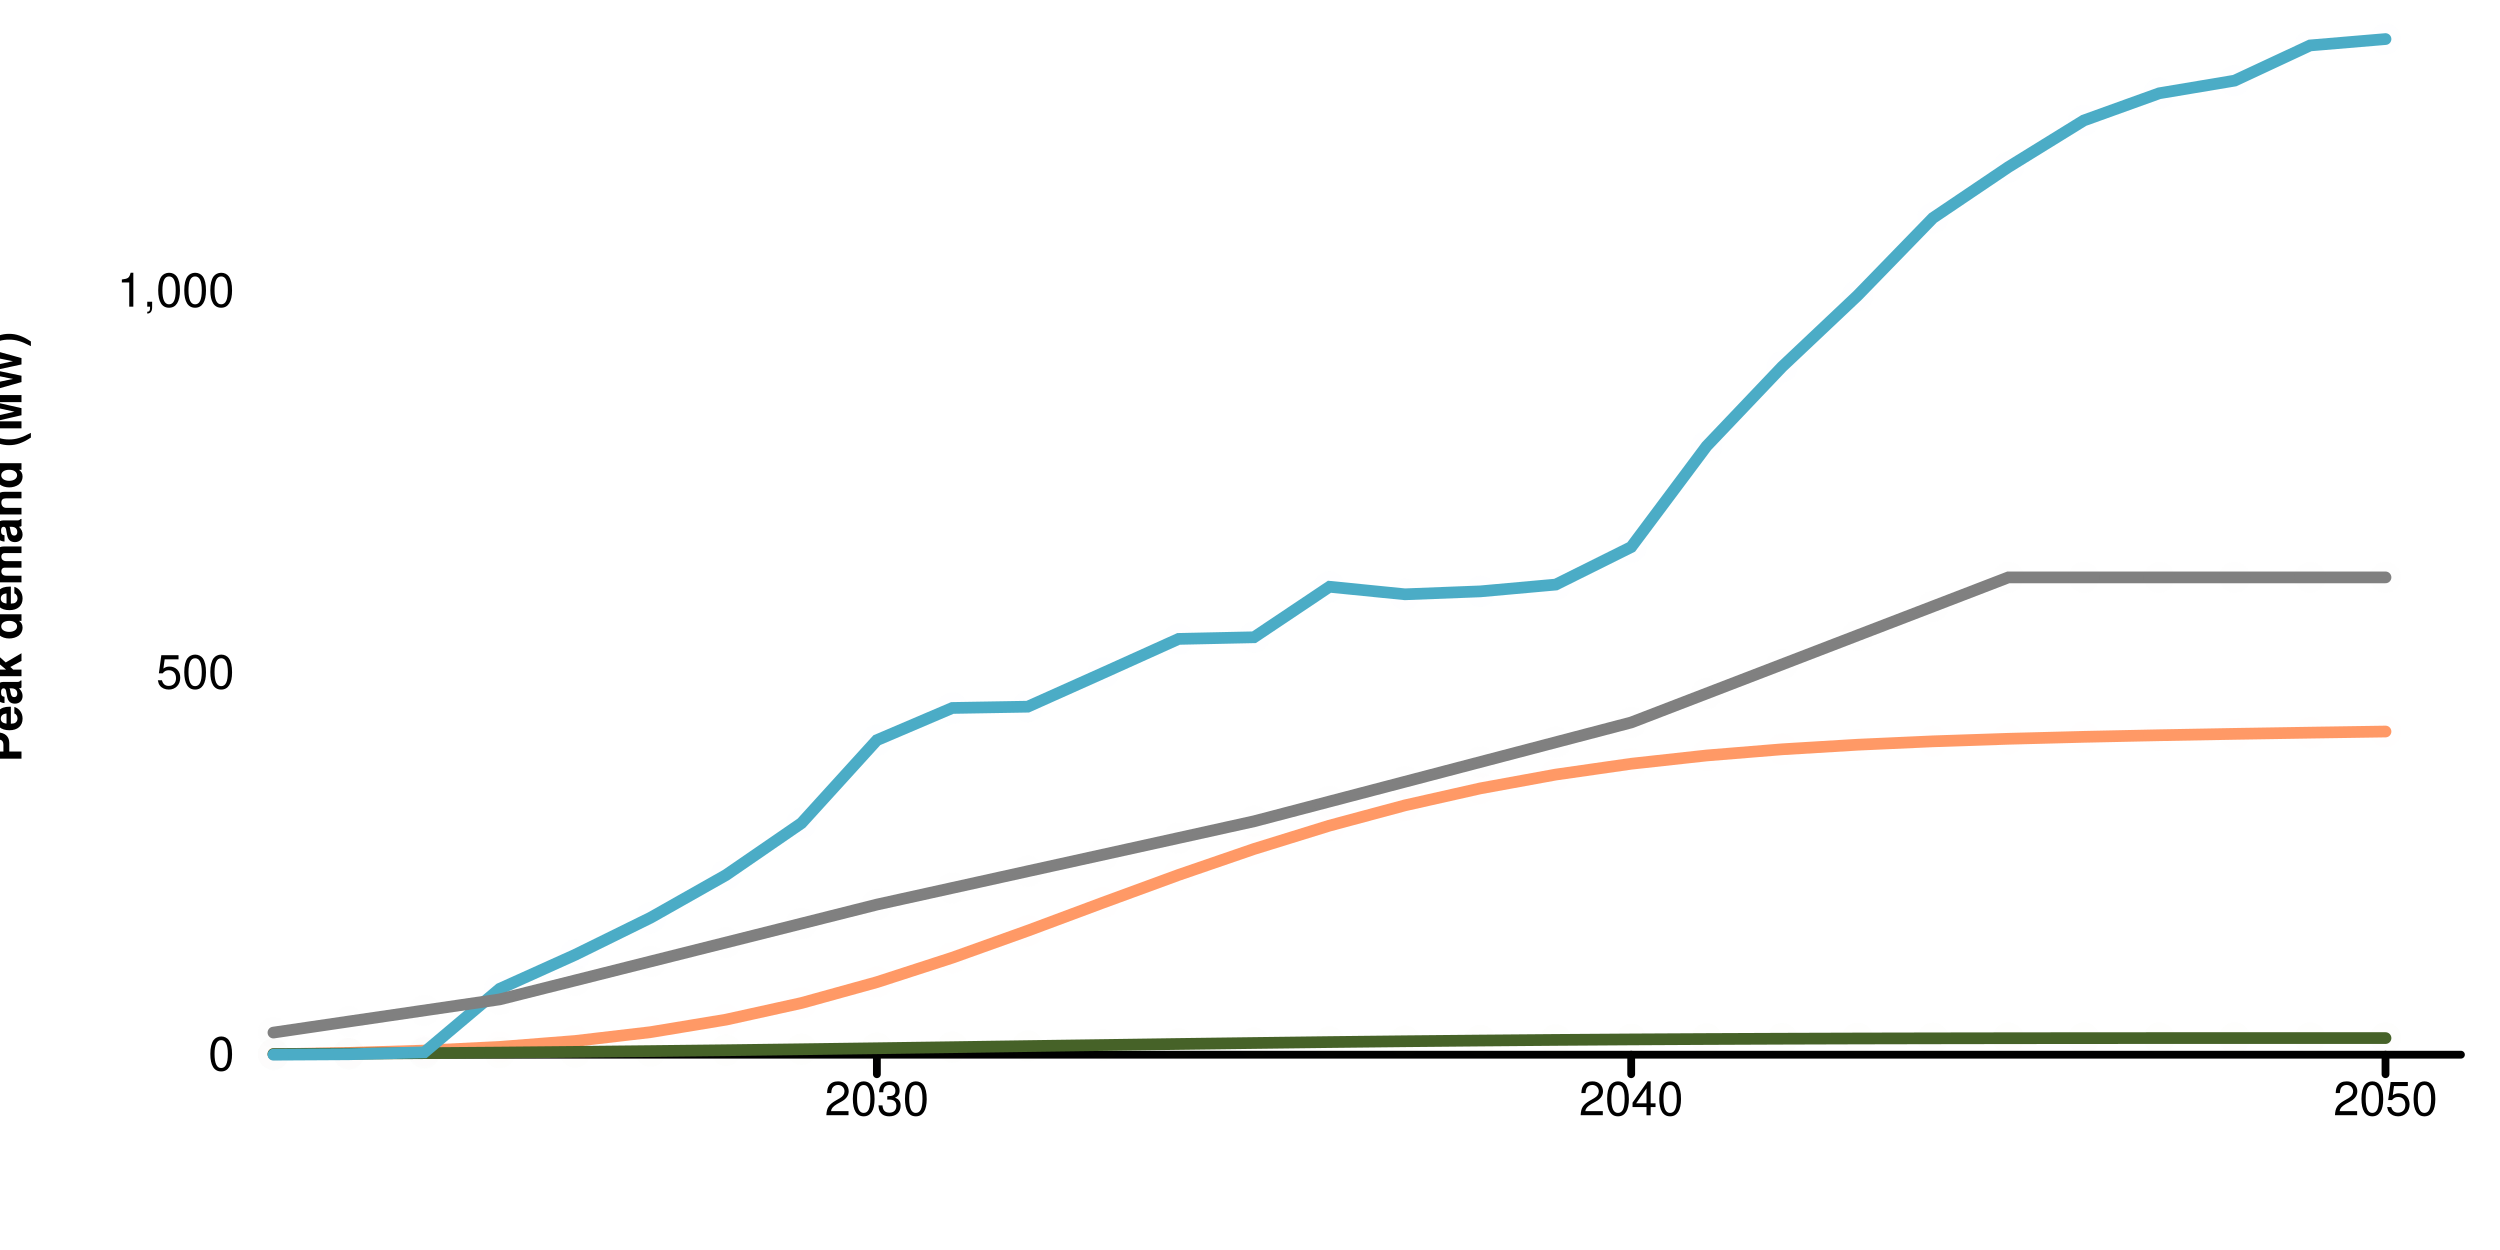
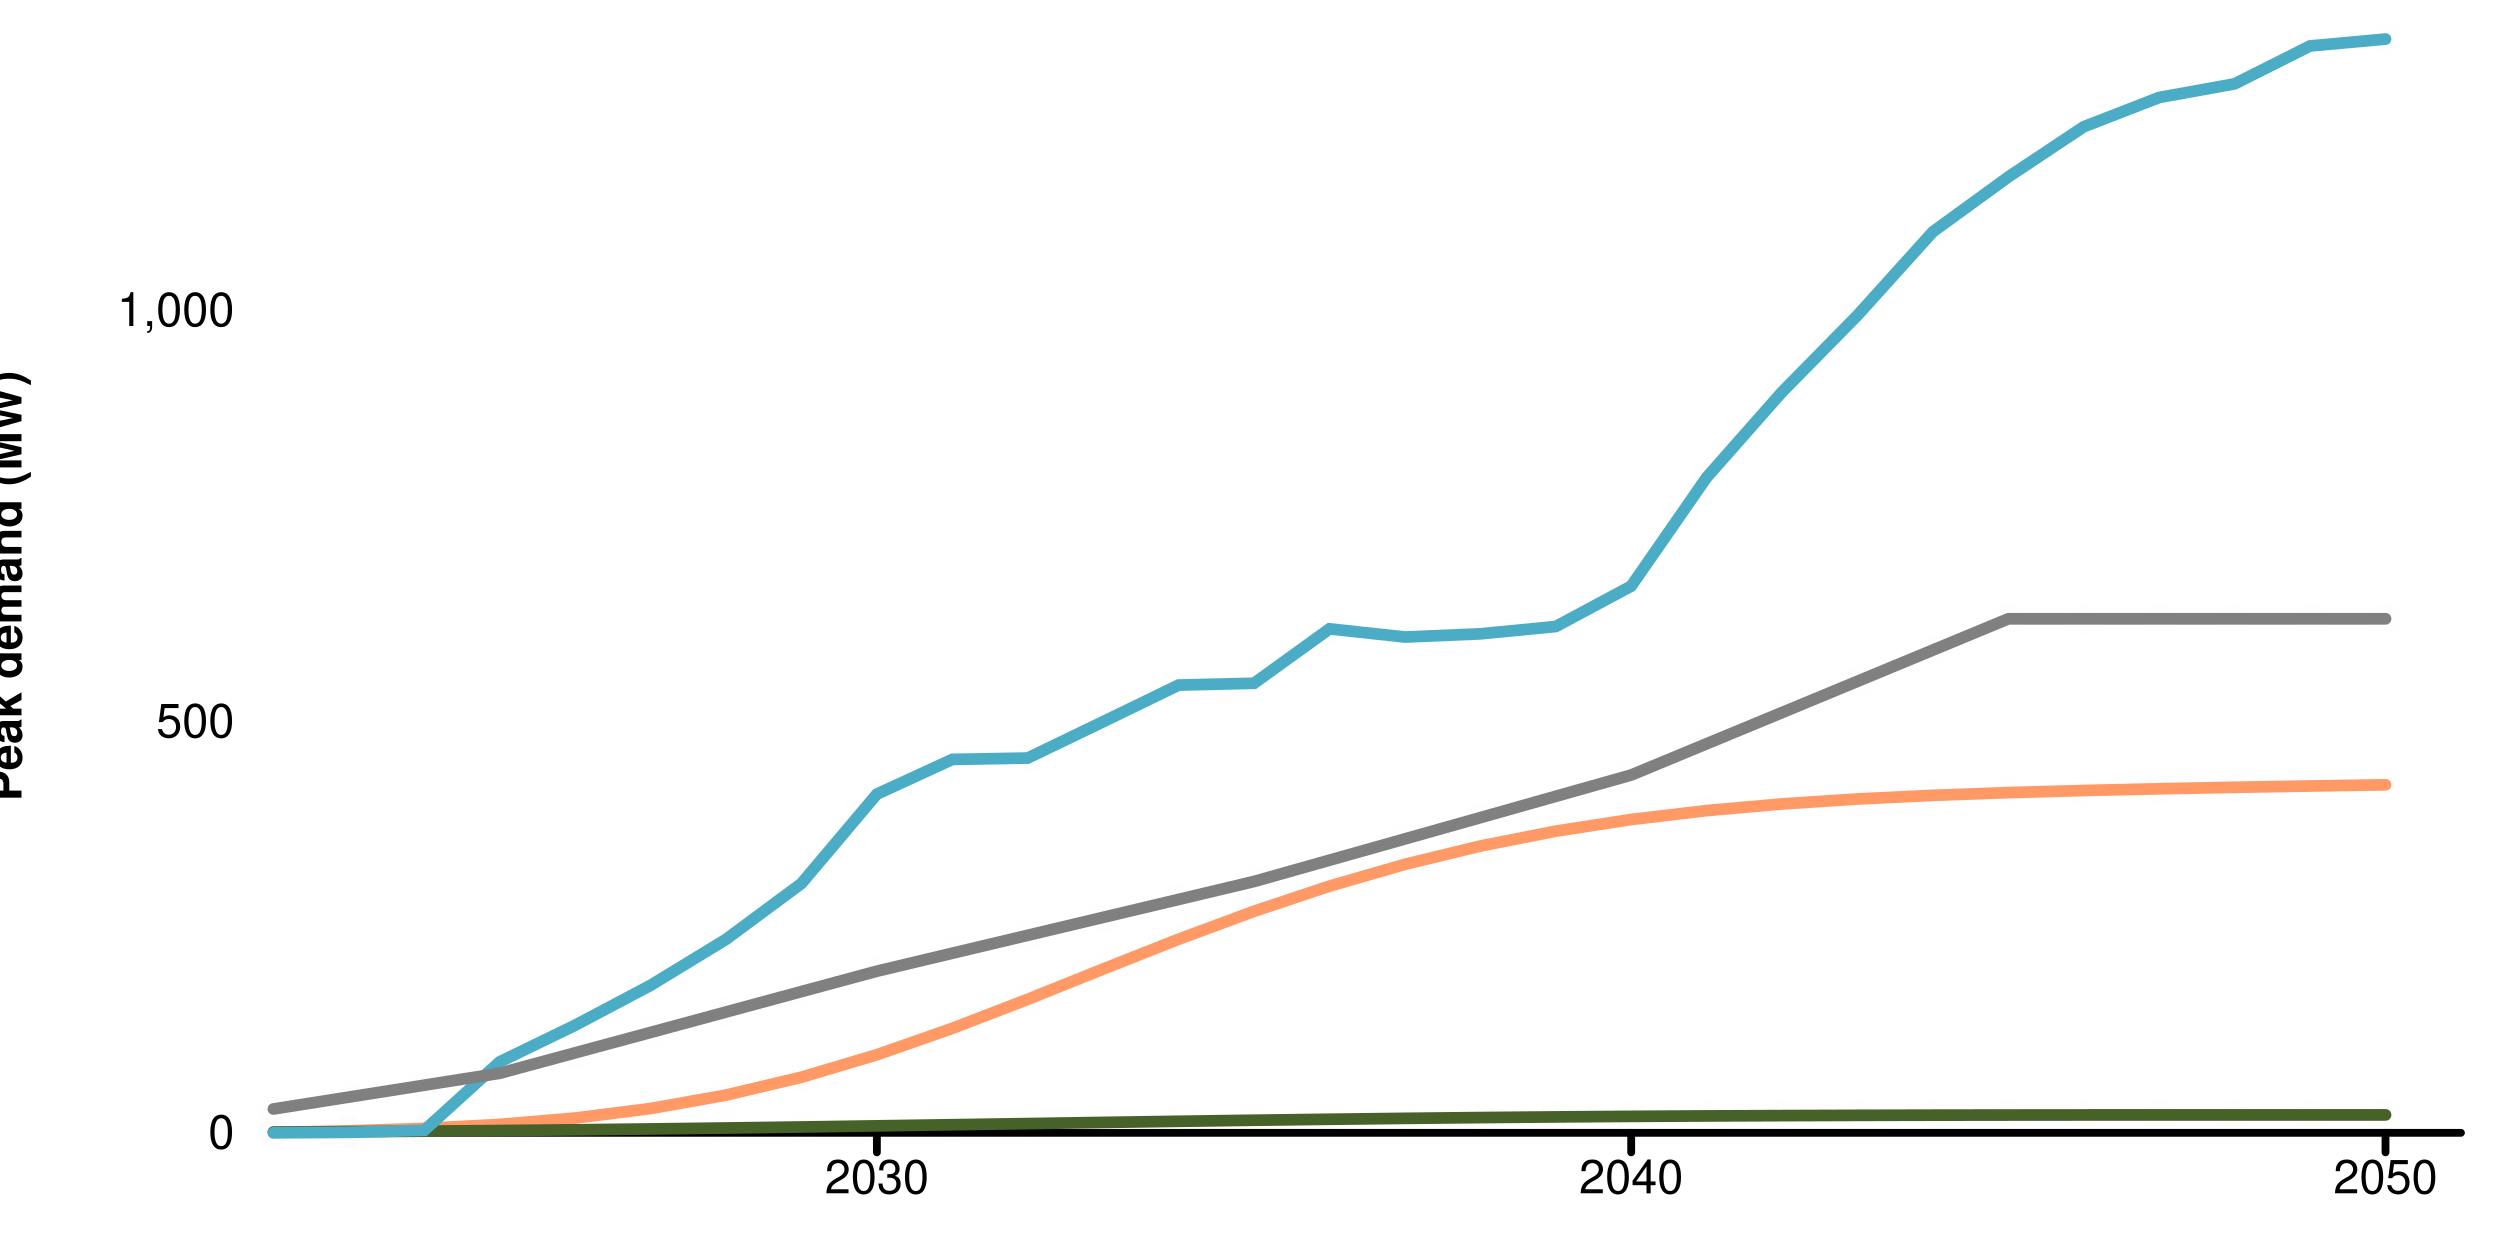
- <svg xmlns="http://www.w3.org/2000/svg" width="640" height="320" viewBox="0 0 640 320" style="overflow:display" preserveAspectRatio="xMinYMin meet" overflow="visible" class="oi-chart-main" data-type="line-chart">
+ <svg xmlns="http://www.w3.org/2000/svg" width="640" height="320" viewBox="0 0 640 320" preserveAspectRatio="xMinYMin meet" overflow="visible" class="oi-chart-main" data-type="line-chart">
  <defs>
    <style>
	.series path.line { fill-opacity: 0; }
	.series path.line.dotted { stroke-dasharray: 12 20 }
	.series:hover path.line, .series.on path.line { stroke-width: 5; }
	.series .marker { opacity:0.01; }
	.series:hover .marker, .series.active .marker, .series .marker.selected { opacity:1!important; }
	.series .marker:hover, .series .marker.on { r: 6px!important; fill: black; }
	.grid { font-family: "Helvetica Neue",Helvetica,Arial,"Lucida Grande",sans-serif; }
	.grid line { stroke: rgb(0,0,0); stroke-width: 2; stroke-linecap: round; }
	.grid.grid-x text { text-anchor: middle; dominant-baseline: hanging; transform: translateY(10px); }
	.grid.grid-y text { text-anchor: end; dominant-baseline: middle; transform: translateX(-10px); }
	</style>
  </defs>
  <g class="grid grid-y">
-     <line x1="70" y1="270" x2="630" y2="270" data-left="70" />
-     <text x="70" y="270" text-anchor="end">0</text>
-     <text x="70" y="172.245" text-anchor="end">500</text>
-     <text x="70" y="74.49" text-anchor="end">1,000</text>
-     <text style="text-anchor:middle;dominant-baseline:hanging;font-weight:bold;transform: translateY(140px) rotate(-90deg);">Peak demand (MW)</text>
+     <line x1="70" y1="290" x2="630" y2="290" data-left="70" />
+     <text x="70" y="290" text-anchor="end">0</text>
+     <text x="70" y="184.725" text-anchor="end">500</text>
+     <text x="70" y="79.45" text-anchor="end">1,000</text>
+     <text style="text-anchor:middle;dominant-baseline:hanging;font-weight:bold;transform: translateY(150px) rotate(-90deg);">Peak demand (MW)</text>
  </g>
  <g class="grid grid-x">
-     <line class="tick" x1="224.483" y1="270" x2="224.483" y2="275" />
-     <text x="224.483" y="270" text-anchor="middle">2030</text>
-     <line class="tick" x1="417.586" y1="270" x2="417.586" y2="275" />
-     <text x="417.586" y="270" text-anchor="middle">2040</text>
-     <line class="tick" x1="610.69" y1="270" x2="610.69" y2="275" />
-     <text x="610.69" y="270" text-anchor="middle">2050</text>
-     <text style="text-anchor:middle;dominant-baseline:hanging;font-weight:bold;transform: translateY(140px) rotate(-90deg);" />
+     <line class="tick" x1="224.483" y1="290" x2="224.483" y2="295" />
+     <text x="224.483" y="290" text-anchor="middle">2030</text>
+     <line class="tick" x1="417.586" y1="290" x2="417.586" y2="295" />
+     <text x="417.586" y="290" text-anchor="middle">2040</text>
+     <line class="tick" x1="610.69" y1="290" x2="610.69" y2="295" />
+     <text x="610.69" y="290" text-anchor="middle">2050</text>
+     <text style="text-anchor:middle;dominant-baseline:hanging;font-weight:bold;transform: translateY(150px) rotate(-90deg);" />
  </g>
  <g class="data-layer" role="table">
    <g data-scenario="electric-hgvs" class="series series-1" tabindex="0" role="row" aria-label="Series: Electric HGVs" data-series="1">
-       <path d="M 70.00,269.89L 89.31,269.54L 108.62,268.95L 127.93,268.01L 147.24,266.49L 166.55,264.23L 185.86,261.03L 205.17,256.77L 224.48,251.43L 243.79,245.17L 263.10,238.26L 282.41,231.06L 301.72,223.98L 321.03,217.34L 340.34,211.36L 359.66,206.17L 378.97,201.82L 398.28,198.29L 417.59,195.52L 436.90,193.40L 456.21,191.82L 475.52,190.65L 494.83,189.78L 514.14,189.13L 533.45,188.63L 552.76,188.22L 572.07,187.87L 591.38,187.56L 610.69,187.27" id="Electric HGVs" class="line" stroke="#FF9966" stroke-width="3" stroke-linecap="round" />
-       <circle class="marker" cx="70.00" cy="269.89" data-y="0.584" data-x="2022" data-i="0" data-series="1" r="4" fill="#FF9966" roll="cell" />
-       <circle class="marker" cx="89.31" cy="269.54" data-y="2.352" data-x="2023" data-i="1" data-series="1" r="4" fill="#FF9966" roll="cell" />
-       <circle class="marker" cx="108.62" cy="268.95" data-y="5.391" data-x="2024" data-i="2" data-series="1" r="4" fill="#FF9966" roll="cell" />
-       <circle class="marker" cx="127.93" cy="268.01" data-y="10.192" data-x="2025" data-i="3" data-series="1" r="4" fill="#FF9966" roll="cell" />
-       <circle class="marker" cx="147.24" cy="266.49" data-y="17.949" data-x="2026" data-i="4" data-series="1" r="4" fill="#FF9966" roll="cell" />
-       <circle class="marker" cx="166.55" cy="264.23" data-y="29.537" data-x="2027" data-i="5" data-series="1" r="4" fill="#FF9966" roll="cell" />
-       <circle class="marker" cx="185.86" cy="261.03" data-y="45.879" data-x="2028" data-i="6" data-series="1" r="4" fill="#FF9966" roll="cell" />
-       <circle class="marker" cx="205.17" cy="256.77" data-y="67.650" data-x="2029" data-i="7" data-series="1" r="4" fill="#FF9966" roll="cell" />
-       <circle class="marker" cx="224.48" cy="251.43" data-y="94.960" data-x="2030" data-i="8" data-series="1" r="4" fill="#FF9966" roll="cell" />
-       <circle class="marker" cx="243.79" cy="245.17" data-y="127.024" data-x="2031" data-i="9" data-series="1" r="4" fill="#FF9966" roll="cell" />
-       <circle class="marker" cx="263.10" cy="238.26" data-y="162.331" data-x="2032" data-i="10" data-series="1" r="4" fill="#FF9966" roll="cell" />
-       <circle class="marker" cx="282.41" cy="231.06" data-y="199.151" data-x="2033" data-i="11" data-series="1" r="4" fill="#FF9966" roll="cell" />
-       <circle class="marker" cx="301.72" cy="223.98" data-y="235.399" data-x="2034" data-i="12" data-series="1" r="4" fill="#FF9966" roll="cell" />
-       <circle class="marker" cx="321.03" cy="217.34" data-y="269.366" data-x="2035" data-i="13" data-series="1" r="4" fill="#FF9966" roll="cell" />
-       <circle class="marker" cx="340.34" cy="211.36" data-y="299.923" data-x="2036" data-i="14" data-series="1" r="4" fill="#FF9966" roll="cell" />
-       <circle class="marker" cx="359.66" cy="206.17" data-y="326.459" data-x="2037" data-i="15" data-series="1" r="4" fill="#FF9966" roll="cell" />
-       <circle class="marker" cx="378.97" cy="201.82" data-y="348.729" data-x="2038" data-i="16" data-series="1" r="4" fill="#FF9966" roll="cell" />
-       <circle class="marker" cx="398.28" cy="198.29" data-y="366.796" data-x="2039" data-i="17" data-series="1" r="4" fill="#FF9966" roll="cell" />
-       <circle class="marker" cx="417.59" cy="195.52" data-y="380.974" data-x="2040" data-i="18" data-series="1" r="4" fill="#FF9966" roll="cell" />
-       <circle class="marker" cx="436.90" cy="193.40" data-y="391.805" data-x="2041" data-i="19" data-series="1" r="4" fill="#FF9966" roll="cell" />
-       <circle class="marker" cx="456.21" cy="191.82" data-y="399.899" data-x="2042" data-i="20" data-series="1" r="4" fill="#FF9966" roll="cell" />
-       <circle class="marker" cx="475.52" cy="190.65" data-y="405.870" data-x="2043" data-i="21" data-series="1" r="4" fill="#FF9966" roll="cell" />
-       <circle class="marker" cx="494.83" cy="189.78" data-y="410.290" data-x="2044" data-i="22" data-series="1" r="4" fill="#FF9966" roll="cell" />
-       <circle class="marker" cx="514.14" cy="189.13" data-y="413.617" data-x="2045" data-i="23" data-series="1" r="4" fill="#FF9966" roll="cell" />
-       <circle class="marker" cx="533.45" cy="188.63" data-y="416.199" data-x="2046" data-i="24" data-series="1" r="4" fill="#FF9966" roll="cell" />
-       <circle class="marker" cx="552.76" cy="188.22" data-y="418.291" data-x="2047" data-i="25" data-series="1" r="4" fill="#FF9966" roll="cell" />
-       <circle class="marker" cx="572.07" cy="187.87" data-y="420.074" data-x="2048" data-i="26" data-series="1" r="4" fill="#FF9966" roll="cell" />
-       <circle class="marker" cx="591.38" cy="187.56" data-y="421.667" data-x="2049" data-i="27" data-series="1" r="4" fill="#FF9966" roll="cell" />
-       <circle class="marker" cx="610.69" cy="187.27" data-y="423.149" data-x="2050" data-i="28" data-series="1" r="4" fill="#FF9966" roll="cell" />
+       <path d="M 70.00,289.88L 89.31,289.50L 108.62,288.86L 127.93,287.85L 147.24,286.22L 166.55,283.78L 185.86,280.34L 205.17,275.76L 224.48,270.01L 243.79,263.26L 263.10,255.82L 282.41,248.07L 301.72,240.44L 321.03,233.29L 340.34,226.85L 359.66,221.26L 378.97,216.58L 398.28,212.77L 417.59,209.79L 436.90,207.51L 456.21,205.80L 475.52,204.54L 494.83,203.61L 514.14,202.91L 533.45,202.37L 552.76,201.93L 572.07,201.55L 591.38,201.22L 610.69,200.91" id="Electric HGVs" class="line" stroke="#FF9966" stroke-width="3" stroke-linecap="round" />
+       <circle class="marker" cx="70.00" cy="289.88" data-y="0.584" data-x="2022" data-i="0" data-series="1" r="4" fill="#FF9966" roll="cell" />
+       <circle class="marker" cx="89.31" cy="289.50" data-y="2.352" data-x="2023" data-i="1" data-series="1" r="4" fill="#FF9966" roll="cell" />
+       <circle class="marker" cx="108.62" cy="288.86" data-y="5.391" data-x="2024" data-i="2" data-series="1" r="4" fill="#FF9966" roll="cell" />
+       <circle class="marker" cx="127.93" cy="287.85" data-y="10.192" data-x="2025" data-i="3" data-series="1" r="4" fill="#FF9966" roll="cell" />
+       <circle class="marker" cx="147.24" cy="286.22" data-y="17.949" data-x="2026" data-i="4" data-series="1" r="4" fill="#FF9966" roll="cell" />
+       <circle class="marker" cx="166.55" cy="283.78" data-y="29.537" data-x="2027" data-i="5" data-series="1" r="4" fill="#FF9966" roll="cell" />
+       <circle class="marker" cx="185.86" cy="280.34" data-y="45.879" data-x="2028" data-i="6" data-series="1" r="4" fill="#FF9966" roll="cell" />
+       <circle class="marker" cx="205.17" cy="275.76" data-y="67.650" data-x="2029" data-i="7" data-series="1" r="4" fill="#FF9966" roll="cell" />
+       <circle class="marker" cx="224.48" cy="270.01" data-y="94.960" data-x="2030" data-i="8" data-series="1" r="4" fill="#FF9966" roll="cell" />
+       <circle class="marker" cx="243.79" cy="263.26" data-y="127.024" data-x="2031" data-i="9" data-series="1" r="4" fill="#FF9966" roll="cell" />
+       <circle class="marker" cx="263.10" cy="255.82" data-y="162.331" data-x="2032" data-i="10" data-series="1" r="4" fill="#FF9966" roll="cell" />
+       <circle class="marker" cx="282.41" cy="248.07" data-y="199.151" data-x="2033" data-i="11" data-series="1" r="4" fill="#FF9966" roll="cell" />
+       <circle class="marker" cx="301.72" cy="240.44" data-y="235.399" data-x="2034" data-i="12" data-series="1" r="4" fill="#FF9966" roll="cell" />
+       <circle class="marker" cx="321.03" cy="233.29" data-y="269.366" data-x="2035" data-i="13" data-series="1" r="4" fill="#FF9966" roll="cell" />
+       <circle class="marker" cx="340.34" cy="226.85" data-y="299.923" data-x="2036" data-i="14" data-series="1" r="4" fill="#FF9966" roll="cell" />
+       <circle class="marker" cx="359.66" cy="221.26" data-y="326.459" data-x="2037" data-i="15" data-series="1" r="4" fill="#FF9966" roll="cell" />
+       <circle class="marker" cx="378.97" cy="216.58" data-y="348.729" data-x="2038" data-i="16" data-series="1" r="4" fill="#FF9966" roll="cell" />
+       <circle class="marker" cx="398.28" cy="212.77" data-y="366.796" data-x="2039" data-i="17" data-series="1" r="4" fill="#FF9966" roll="cell" />
+       <circle class="marker" cx="417.59" cy="209.79" data-y="380.974" data-x="2040" data-i="18" data-series="1" r="4" fill="#FF9966" roll="cell" />
+       <circle class="marker" cx="436.90" cy="207.51" data-y="391.805" data-x="2041" data-i="19" data-series="1" r="4" fill="#FF9966" roll="cell" />
+       <circle class="marker" cx="456.21" cy="205.80" data-y="399.899" data-x="2042" data-i="20" data-series="1" r="4" fill="#FF9966" roll="cell" />
+       <circle class="marker" cx="475.52" cy="204.54" data-y="405.870" data-x="2043" data-i="21" data-series="1" r="4" fill="#FF9966" roll="cell" />
+       <circle class="marker" cx="494.83" cy="203.61" data-y="410.290" data-x="2044" data-i="22" data-series="1" r="4" fill="#FF9966" roll="cell" />
+       <circle class="marker" cx="514.14" cy="202.91" data-y="413.617" data-x="2045" data-i="23" data-series="1" r="4" fill="#FF9966" roll="cell" />
+       <circle class="marker" cx="533.45" cy="202.37" data-y="416.199" data-x="2046" data-i="24" data-series="1" r="4" fill="#FF9966" roll="cell" />
+       <circle class="marker" cx="552.76" cy="201.93" data-y="418.291" data-x="2047" data-i="25" data-series="1" r="4" fill="#FF9966" roll="cell" />
+       <circle class="marker" cx="572.07" cy="201.55" data-y="420.074" data-x="2048" data-i="26" data-series="1" r="4" fill="#FF9966" roll="cell" />
+       <circle class="marker" cx="591.38" cy="201.22" data-y="421.667" data-x="2049" data-i="27" data-series="1" r="4" fill="#FF9966" roll="cell" />
+       <circle class="marker" cx="610.69" cy="200.91" data-y="423.149" data-x="2050" data-i="28" data-series="1" r="4" fill="#FF9966" roll="cell" />
    </g>
    <g data-scenario="electric-buses" class="series series-2" tabindex="0" role="row" aria-label="Series: Electric Buses" data-series="2">
-       <path d="M 70.00,269.83L 89.31,269.74L 108.62,269.61L 127.93,269.46L 147.24,269.28L 166.55,269.08L 185.86,268.86L 205.17,268.61L 224.48,268.35L 243.79,268.08L 263.10,267.80L 282.41,267.53L 301.72,267.26L 321.03,267.01L 340.34,266.77L 359.66,266.56L 378.97,266.38L 398.28,266.22L 417.59,266.09L 436.90,265.99L 456.21,265.91L 475.52,265.85L 494.83,265.81L 514.14,265.78L 533.45,265.76L 552.76,265.75L 572.07,265.74L 591.38,265.74L 610.69,265.75" id="Electric Buses" class="line" stroke="#466228" stroke-width="3" stroke-linecap="round" />
-       <circle class="marker" cx="70.00" cy="269.83" data-y="0.893" data-x="2022" data-i="0" data-series="2" r="4" fill="#466228" roll="cell" />
-       <circle class="marker" cx="89.31" cy="269.74" data-y="1.333" data-x="2023" data-i="1" data-series="2" r="4" fill="#466228" roll="cell" />
-       <circle class="marker" cx="108.62" cy="269.61" data-y="1.980" data-x="2024" data-i="2" data-series="2" r="4" fill="#466228" roll="cell" />
-       <circle class="marker" cx="127.93" cy="269.46" data-y="2.763" data-x="2025" data-i="3" data-series="2" r="4" fill="#466228" roll="cell" />
-       <circle class="marker" cx="147.24" cy="269.28" data-y="3.678" data-x="2026" data-i="4" data-series="2" r="4" fill="#466228" roll="cell" />
-       <circle class="marker" cx="166.55" cy="269.08" data-y="4.712" data-x="2027" data-i="5" data-series="2" r="4" fill="#466228" roll="cell" />
-       <circle class="marker" cx="185.86" cy="268.86" data-y="5.847" data-x="2028" data-i="6" data-series="2" r="4" fill="#466228" roll="cell" />
-       <circle class="marker" cx="205.17" cy="268.61" data-y="7.094" data-x="2029" data-i="7" data-series="2" r="4" fill="#466228" roll="cell" />
-       <circle class="marker" cx="224.48" cy="268.35" data-y="8.431" data-x="2030" data-i="8" data-series="2" r="4" fill="#466228" roll="cell" />
-       <circle class="marker" cx="243.79" cy="268.08" data-y="9.822" data-x="2031" data-i="9" data-series="2" r="4" fill="#466228" roll="cell" />
-       <circle class="marker" cx="263.10" cy="267.80" data-y="11.228" data-x="2032" data-i="10" data-series="2" r="4" fill="#466228" roll="cell" />
-       <circle class="marker" cx="282.41" cy="267.53" data-y="12.628" data-x="2033" data-i="11" data-series="2" r="4" fill="#466228" roll="cell" />
-       <circle class="marker" cx="301.72" cy="267.26" data-y="13.994" data-x="2034" data-i="12" data-series="2" r="4" fill="#466228" roll="cell" />
-       <circle class="marker" cx="321.03" cy="267.01" data-y="15.294" data-x="2035" data-i="13" data-series="2" r="4" fill="#466228" roll="cell" />
-       <circle class="marker" cx="340.34" cy="266.77" data-y="16.498" data-x="2036" data-i="14" data-series="2" r="4" fill="#466228" roll="cell" />
-       <circle class="marker" cx="359.66" cy="266.56" data-y="17.581" data-x="2037" data-i="15" data-series="2" r="4" fill="#466228" roll="cell" />
-       <circle class="marker" cx="378.97" cy="266.38" data-y="18.527" data-x="2038" data-i="16" data-series="2" r="4" fill="#466228" roll="cell" />
-       <circle class="marker" cx="398.28" cy="266.22" data-y="19.327" data-x="2039" data-i="17" data-series="2" r="4" fill="#466228" roll="cell" />
-       <circle class="marker" cx="417.59" cy="266.09" data-y="19.982" data-x="2040" data-i="18" data-series="2" r="4" fill="#466228" roll="cell" />
-       <circle class="marker" cx="436.90" cy="265.99" data-y="20.502" data-x="2041" data-i="19" data-series="2" r="4" fill="#466228" roll="cell" />
-       <circle class="marker" cx="456.21" cy="265.91" data-y="20.911" data-x="2042" data-i="20" data-series="2" r="4" fill="#466228" roll="cell" />
-       <circle class="marker" cx="475.52" cy="265.85" data-y="21.222" data-x="2043" data-i="21" data-series="2" r="4" fill="#466228" roll="cell" />
-       <circle class="marker" cx="494.83" cy="265.81" data-y="21.448" data-x="2044" data-i="22" data-series="2" r="4" fill="#466228" roll="cell" />
-       <circle class="marker" cx="514.14" cy="265.78" data-y="21.604" data-x="2045" data-i="23" data-series="2" r="4" fill="#466228" roll="cell" />
-       <circle class="marker" cx="533.45" cy="265.76" data-y="21.701" data-x="2046" data-i="24" data-series="2" r="4" fill="#466228" roll="cell" />
-       <circle class="marker" cx="552.76" cy="265.75" data-y="21.752" data-x="2047" data-i="25" data-series="2" r="4" fill="#466228" roll="cell" />
-       <circle class="marker" cx="572.07" cy="265.74" data-y="21.772" data-x="2048" data-i="26" data-series="2" r="4" fill="#466228" roll="cell" />
-       <circle class="marker" cx="591.38" cy="265.74" data-y="21.771" data-x="2049" data-i="27" data-series="2" r="4" fill="#466228" roll="cell" />
-       <circle class="marker" cx="610.69" cy="265.75" data-y="21.761" data-x="2050" data-i="28" data-series="2" r="4" fill="#466228" roll="cell" />
+       <path d="M 70.00,289.81L 89.31,289.72L 108.62,289.58L 127.93,289.42L 147.24,289.23L 166.55,289.01L 185.86,288.77L 205.17,288.51L 224.48,288.22L 243.79,287.93L 263.10,287.64L 282.41,287.34L 301.72,287.05L 321.03,286.78L 340.34,286.53L 359.66,286.30L 378.97,286.10L 398.28,285.93L 417.59,285.79L 436.90,285.68L 456.21,285.60L 475.52,285.53L 494.83,285.48L 514.14,285.45L 533.45,285.43L 552.76,285.42L 572.07,285.42L 591.38,285.42L 610.69,285.42" id="Electric Buses" class="line" stroke="#466228" stroke-width="3" stroke-linecap="round" />
+       <circle class="marker" cx="70.00" cy="289.81" data-y="0.893" data-x="2022" data-i="0" data-series="2" r="4" fill="#466228" roll="cell" />
+       <circle class="marker" cx="89.31" cy="289.72" data-y="1.333" data-x="2023" data-i="1" data-series="2" r="4" fill="#466228" roll="cell" />
+       <circle class="marker" cx="108.62" cy="289.58" data-y="1.980" data-x="2024" data-i="2" data-series="2" r="4" fill="#466228" roll="cell" />
+       <circle class="marker" cx="127.93" cy="289.42" data-y="2.763" data-x="2025" data-i="3" data-series="2" r="4" fill="#466228" roll="cell" />
+       <circle class="marker" cx="147.24" cy="289.23" data-y="3.678" data-x="2026" data-i="4" data-series="2" r="4" fill="#466228" roll="cell" />
+       <circle class="marker" cx="166.55" cy="289.01" data-y="4.712" data-x="2027" data-i="5" data-series="2" r="4" fill="#466228" roll="cell" />
+       <circle class="marker" cx="185.86" cy="288.77" data-y="5.847" data-x="2028" data-i="6" data-series="2" r="4" fill="#466228" roll="cell" />
+       <circle class="marker" cx="205.17" cy="288.51" data-y="7.094" data-x="2029" data-i="7" data-series="2" r="4" fill="#466228" roll="cell" />
+       <circle class="marker" cx="224.48" cy="288.22" data-y="8.431" data-x="2030" data-i="8" data-series="2" r="4" fill="#466228" roll="cell" />
+       <circle class="marker" cx="243.79" cy="287.93" data-y="9.822" data-x="2031" data-i="9" data-series="2" r="4" fill="#466228" roll="cell" />
+       <circle class="marker" cx="263.10" cy="287.64" data-y="11.228" data-x="2032" data-i="10" data-series="2" r="4" fill="#466228" roll="cell" />
+       <circle class="marker" cx="282.41" cy="287.34" data-y="12.628" data-x="2033" data-i="11" data-series="2" r="4" fill="#466228" roll="cell" />
+       <circle class="marker" cx="301.72" cy="287.05" data-y="13.994" data-x="2034" data-i="12" data-series="2" r="4" fill="#466228" roll="cell" />
+       <circle class="marker" cx="321.03" cy="286.78" data-y="15.294" data-x="2035" data-i="13" data-series="2" r="4" fill="#466228" roll="cell" />
+       <circle class="marker" cx="340.34" cy="286.53" data-y="16.498" data-x="2036" data-i="14" data-series="2" r="4" fill="#466228" roll="cell" />
+       <circle class="marker" cx="359.66" cy="286.30" data-y="17.581" data-x="2037" data-i="15" data-series="2" r="4" fill="#466228" roll="cell" />
+       <circle class="marker" cx="378.97" cy="286.10" data-y="18.527" data-x="2038" data-i="16" data-series="2" r="4" fill="#466228" roll="cell" />
+       <circle class="marker" cx="398.28" cy="285.93" data-y="19.327" data-x="2039" data-i="17" data-series="2" r="4" fill="#466228" roll="cell" />
+       <circle class="marker" cx="417.59" cy="285.79" data-y="19.982" data-x="2040" data-i="18" data-series="2" r="4" fill="#466228" roll="cell" />
+       <circle class="marker" cx="436.90" cy="285.68" data-y="20.502" data-x="2041" data-i="19" data-series="2" r="4" fill="#466228" roll="cell" />
+       <circle class="marker" cx="456.21" cy="285.60" data-y="20.911" data-x="2042" data-i="20" data-series="2" r="4" fill="#466228" roll="cell" />
+       <circle class="marker" cx="475.52" cy="285.53" data-y="21.222" data-x="2043" data-i="21" data-series="2" r="4" fill="#466228" roll="cell" />
+       <circle class="marker" cx="494.83" cy="285.48" data-y="21.448" data-x="2044" data-i="22" data-series="2" r="4" fill="#466228" roll="cell" />
+       <circle class="marker" cx="514.14" cy="285.45" data-y="21.604" data-x="2045" data-i="23" data-series="2" r="4" fill="#466228" roll="cell" />
+       <circle class="marker" cx="533.45" cy="285.43" data-y="21.701" data-x="2046" data-i="24" data-series="2" r="4" fill="#466228" roll="cell" />
+       <circle class="marker" cx="552.76" cy="285.42" data-y="21.752" data-x="2047" data-i="25" data-series="2" r="4" fill="#466228" roll="cell" />
+       <circle class="marker" cx="572.07" cy="285.42" data-y="21.772" data-x="2048" data-i="26" data-series="2" r="4" fill="#466228" roll="cell" />
+       <circle class="marker" cx="591.38" cy="285.42" data-y="21.771" data-x="2049" data-i="27" data-series="2" r="4" fill="#466228" roll="cell" />
+       <circle class="marker" cx="610.69" cy="285.42" data-y="21.761" data-x="2050" data-i="28" data-series="2" r="4" fill="#466228" roll="cell" />
    </g>
    <g data-scenario="electrolysers" class="series series-3" tabindex="0" role="row" aria-label="Series: Electrolysers" data-series="3">
-       <path d="M 70.00,270.00L 89.31,269.89L 108.62,269.40L 127.93,253.13L 147.24,244.43L 166.55,234.93L 185.86,224.01L 205.17,210.73L 224.48,189.48L 243.79,181.24L 263.10,180.91L 282.41,172.27L 301.72,163.56L 321.03,163.14L 340.34,150.21L 359.66,152.14L 378.97,151.39L 398.28,149.65L 417.59,140.04L 436.90,114.20L 456.21,93.90L 475.52,75.67L 494.83,55.80L 514.14,42.77L 533.45,30.84L 552.76,23.88L 572.07,20.64L 591.38,11.63L 610.69,10.00" id="Electrolysers" class="line" stroke="#4BACC6" stroke-width="3" stroke-linecap="round" />
-       <circle class="marker" cx="70.00" cy="270.00" data-y="0.000" data-x="2022" data-i="0" data-series="3" r="4" fill="#4BACC6" roll="cell" />
-       <circle class="marker" cx="89.31" cy="269.89" data-y="0.558" data-x="2023" data-i="1" data-series="3" r="4" fill="#4BACC6" roll="cell" />
-       <circle class="marker" cx="108.62" cy="269.40" data-y="3.055" data-x="2024" data-i="2" data-series="3" r="4" fill="#4BACC6" roll="cell" />
-       <circle class="marker" cx="127.93" cy="253.13" data-y="86.291" data-x="2025" data-i="3" data-series="3" r="4" fill="#4BACC6" roll="cell" />
-       <circle class="marker" cx="147.24" cy="244.43" data-y="130.798" data-x="2026" data-i="4" data-series="3" r="4" fill="#4BACC6" roll="cell" />
-       <circle class="marker" cx="166.55" cy="234.93" data-y="179.360" data-x="2027" data-i="5" data-series="3" r="4" fill="#4BACC6" roll="cell" />
-       <circle class="marker" cx="185.86" cy="224.01" data-y="235.255" data-x="2028" data-i="6" data-series="3" r="4" fill="#4BACC6" roll="cell" />
-       <circle class="marker" cx="205.17" cy="210.73" data-y="303.150" data-x="2029" data-i="7" data-series="3" r="4" fill="#4BACC6" roll="cell" />
-       <circle class="marker" cx="224.48" cy="189.48" data-y="411.822" data-x="2030" data-i="8" data-series="3" r="4" fill="#4BACC6" roll="cell" />
-       <circle class="marker" cx="243.79" cy="181.24" data-y="453.998" data-x="2031" data-i="9" data-series="3" r="4" fill="#4BACC6" roll="cell" />
-       <circle class="marker" cx="263.10" cy="180.91" data-y="455.656" data-x="2032" data-i="10" data-series="3" r="4" fill="#4BACC6" roll="cell" />
-       <circle class="marker" cx="282.41" cy="172.27" data-y="499.868" data-x="2033" data-i="11" data-series="3" r="4" fill="#4BACC6" roll="cell" />
-       <circle class="marker" cx="301.72" cy="163.56" data-y="544.400" data-x="2034" data-i="12" data-series="3" r="4" fill="#4BACC6" roll="cell" />
-       <circle class="marker" cx="321.03" cy="163.14" data-y="546.578" data-x="2035" data-i="13" data-series="3" r="4" fill="#4BACC6" roll="cell" />
-       <circle class="marker" cx="340.34" cy="150.21" data-y="612.718" data-x="2036" data-i="14" data-series="3" r="4" fill="#4BACC6" roll="cell" />
-       <circle class="marker" cx="359.66" cy="152.14" data-y="602.819" data-x="2037" data-i="15" data-series="3" r="4" fill="#4BACC6" roll="cell" />
-       <circle class="marker" cx="378.97" cy="151.39" data-y="606.687" data-x="2038" data-i="16" data-series="3" r="4" fill="#4BACC6" roll="cell" />
-       <circle class="marker" cx="398.28" cy="149.65" data-y="615.591" data-x="2039" data-i="17" data-series="3" r="4" fill="#4BACC6" roll="cell" />
-       <circle class="marker" cx="417.59" cy="140.04" data-y="664.729" data-x="2040" data-i="18" data-series="3" r="4" fill="#4BACC6" roll="cell" />
-       <circle class="marker" cx="436.90" cy="114.20" data-y="796.863" data-x="2041" data-i="19" data-series="3" r="4" fill="#4BACC6" roll="cell" />
-       <circle class="marker" cx="456.21" cy="93.90" data-y="900.734" data-x="2042" data-i="20" data-series="3" r="4" fill="#4BACC6" roll="cell" />
-       <circle class="marker" cx="475.52" cy="75.67" data-y="993.973" data-x="2043" data-i="21" data-series="3" r="4" fill="#4BACC6" roll="cell" />
-       <circle class="marker" cx="494.83" cy="55.80" data-y="1095.578" data-x="2044" data-i="22" data-series="3" r="4" fill="#4BACC6" roll="cell" />
-       <circle class="marker" cx="514.14" cy="42.77" data-y="1162.225" data-x="2045" data-i="23" data-series="3" r="4" fill="#4BACC6" roll="cell" />
-       <circle class="marker" cx="533.45" cy="30.84" data-y="1223.266" data-x="2046" data-i="24" data-series="3" r="4" fill="#4BACC6" roll="cell" />
-       <circle class="marker" cx="552.76" cy="23.88" data-y="1258.851" data-x="2047" data-i="25" data-series="3" r="4" fill="#4BACC6" roll="cell" />
-       <circle class="marker" cx="572.07" cy="20.64" data-y="1275.415" data-x="2048" data-i="26" data-series="3" r="4" fill="#4BACC6" roll="cell" />
-       <circle class="marker" cx="591.38" cy="11.63" data-y="1321.490" data-x="2049" data-i="27" data-series="3" r="4" fill="#4BACC6" roll="cell" />
+       <path d="M 70.00,290.00L 89.31,289.88L 108.62,289.36L 127.93,271.83L 147.24,262.46L 166.55,252.24L 185.86,240.47L 205.17,226.17L 224.48,203.29L 243.79,194.41L 263.10,194.06L 282.41,184.75L 301.72,175.38L 321.03,174.92L 340.34,160.99L 359.66,163.08L 378.97,162.26L 398.28,160.39L 417.59,150.04L 436.90,122.22L 456.21,100.35L 475.52,80.72L 494.83,59.33L 514.14,45.29L 533.45,32.44L 552.76,24.95L 572.07,21.46L 591.38,11.76L 610.69,10.00" id="Electrolysers" class="line" stroke="#4BACC6" stroke-width="3" stroke-linecap="round" />
+       <circle class="marker" cx="70.00" cy="290.00" data-y="0.000" data-x="2022" data-i="0" data-series="3" r="4" fill="#4BACC6" roll="cell" />
+       <circle class="marker" cx="89.31" cy="289.88" data-y="0.558" data-x="2023" data-i="1" data-series="3" r="4" fill="#4BACC6" roll="cell" />
+       <circle class="marker" cx="108.62" cy="289.36" data-y="3.055" data-x="2024" data-i="2" data-series="3" r="4" fill="#4BACC6" roll="cell" />
+       <circle class="marker" cx="127.93" cy="271.83" data-y="86.291" data-x="2025" data-i="3" data-series="3" r="4" fill="#4BACC6" roll="cell" />
+       <circle class="marker" cx="147.24" cy="262.46" data-y="130.798" data-x="2026" data-i="4" data-series="3" r="4" fill="#4BACC6" roll="cell" />
+       <circle class="marker" cx="166.55" cy="252.24" data-y="179.360" data-x="2027" data-i="5" data-series="3" r="4" fill="#4BACC6" roll="cell" />
+       <circle class="marker" cx="185.86" cy="240.47" data-y="235.255" data-x="2028" data-i="6" data-series="3" r="4" fill="#4BACC6" roll="cell" />
+       <circle class="marker" cx="205.17" cy="226.17" data-y="303.150" data-x="2029" data-i="7" data-series="3" r="4" fill="#4BACC6" roll="cell" />
+       <circle class="marker" cx="224.48" cy="203.29" data-y="411.822" data-x="2030" data-i="8" data-series="3" r="4" fill="#4BACC6" roll="cell" />
+       <circle class="marker" cx="243.79" cy="194.41" data-y="453.998" data-x="2031" data-i="9" data-series="3" r="4" fill="#4BACC6" roll="cell" />
+       <circle class="marker" cx="263.10" cy="194.06" data-y="455.656" data-x="2032" data-i="10" data-series="3" r="4" fill="#4BACC6" roll="cell" />
+       <circle class="marker" cx="282.41" cy="184.75" data-y="499.868" data-x="2033" data-i="11" data-series="3" r="4" fill="#4BACC6" roll="cell" />
+       <circle class="marker" cx="301.72" cy="175.38" data-y="544.400" data-x="2034" data-i="12" data-series="3" r="4" fill="#4BACC6" roll="cell" />
+       <circle class="marker" cx="321.03" cy="174.92" data-y="546.578" data-x="2035" data-i="13" data-series="3" r="4" fill="#4BACC6" roll="cell" />
+       <circle class="marker" cx="340.34" cy="160.99" data-y="612.718" data-x="2036" data-i="14" data-series="3" r="4" fill="#4BACC6" roll="cell" />
+       <circle class="marker" cx="359.66" cy="163.08" data-y="602.819" data-x="2037" data-i="15" data-series="3" r="4" fill="#4BACC6" roll="cell" />
+       <circle class="marker" cx="378.97" cy="162.26" data-y="606.687" data-x="2038" data-i="16" data-series="3" r="4" fill="#4BACC6" roll="cell" />
+       <circle class="marker" cx="398.28" cy="160.39" data-y="615.591" data-x="2039" data-i="17" data-series="3" r="4" fill="#4BACC6" roll="cell" />
+       <circle class="marker" cx="417.59" cy="150.04" data-y="664.729" data-x="2040" data-i="18" data-series="3" r="4" fill="#4BACC6" roll="cell" />
+       <circle class="marker" cx="436.90" cy="122.22" data-y="796.863" data-x="2041" data-i="19" data-series="3" r="4" fill="#4BACC6" roll="cell" />
+       <circle class="marker" cx="456.21" cy="100.35" data-y="900.734" data-x="2042" data-i="20" data-series="3" r="4" fill="#4BACC6" roll="cell" />
+       <circle class="marker" cx="475.52" cy="80.72" data-y="993.973" data-x="2043" data-i="21" data-series="3" r="4" fill="#4BACC6" roll="cell" />
+       <circle class="marker" cx="494.83" cy="59.33" data-y="1095.578" data-x="2044" data-i="22" data-series="3" r="4" fill="#4BACC6" roll="cell" />
+       <circle class="marker" cx="514.14" cy="45.29" data-y="1162.225" data-x="2045" data-i="23" data-series="3" r="4" fill="#4BACC6" roll="cell" />
+       <circle class="marker" cx="533.45" cy="32.44" data-y="1223.266" data-x="2046" data-i="24" data-series="3" r="4" fill="#4BACC6" roll="cell" />
+       <circle class="marker" cx="552.76" cy="24.95" data-y="1258.851" data-x="2047" data-i="25" data-series="3" r="4" fill="#4BACC6" roll="cell" />
+       <circle class="marker" cx="572.07" cy="21.46" data-y="1275.415" data-x="2048" data-i="26" data-series="3" r="4" fill="#4BACC6" roll="cell" />
+       <circle class="marker" cx="591.38" cy="11.76" data-y="1321.490" data-x="2049" data-i="27" data-series="3" r="4" fill="#4BACC6" roll="cell" />
      <circle class="marker" cx="610.69" cy="10.00" data-y="1329.852" data-x="2050" data-i="28" data-series="3" r="4" fill="#4BACC6" roll="cell" />
    </g>
    <g data-scenario="large-industry-fuel-switching" class="series series-4" tabindex="0" role="row" aria-label="Series: Large industry Fuel Switching" data-series="4">
-       <path d="M 70.00,264.34L 89.31,261.50L 108.62,258.67L 127.93,255.84L 147.24,250.99L 166.55,246.13L 185.86,241.28L 205.17,236.43L 224.48,231.57L 243.79,227.31L 263.10,223.04L 282.41,218.78L 301.72,214.52L 321.03,210.25L 340.34,205.19L 359.66,200.13L 378.97,195.07L 398.28,190.01L 417.59,184.95L 436.90,177.52L 456.21,170.09L 475.52,162.66L 494.83,155.24L 514.14,147.81L 533.45,147.81L 552.76,147.81L 572.07,147.81L 591.38,147.81L 610.69,147.81" id="Large industry Fuel Switching" class="line" stroke="#808080" stroke-width="3" stroke-linecap="round" />
-       <circle class="marker" cx="70.00" cy="264.34" data-y="28.969" data-x="2022" data-i="0" data-series="4" r="4" fill="#808080" roll="cell" />
-       <circle class="marker" cx="89.31" cy="261.50" data-y="43.454" data-x="2023" data-i="1" data-series="4" r="4" fill="#808080" roll="cell" />
-       <circle class="marker" cx="108.62" cy="258.67" data-y="57.939" data-x="2024" data-i="2" data-series="4" r="4" fill="#808080" roll="cell" />
-       <circle class="marker" cx="127.93" cy="255.84" data-y="72.423" data-x="2025" data-i="3" data-series="4" r="4" fill="#808080" roll="cell" />
-       <circle class="marker" cx="147.24" cy="250.99" data-y="97.249" data-x="2026" data-i="4" data-series="4" r="4" fill="#808080" roll="cell" />
-       <circle class="marker" cx="166.55" cy="246.13" data-y="122.075" data-x="2027" data-i="5" data-series="4" r="4" fill="#808080" roll="cell" />
-       <circle class="marker" cx="185.86" cy="241.28" data-y="146.901" data-x="2028" data-i="6" data-series="4" r="4" fill="#808080" roll="cell" />
-       <circle class="marker" cx="205.17" cy="236.43" data-y="171.727" data-x="2029" data-i="7" data-series="4" r="4" fill="#808080" roll="cell" />
-       <circle class="marker" cx="224.48" cy="231.57" data-y="196.553" data-x="2030" data-i="8" data-series="4" r="4" fill="#808080" roll="cell" />
-       <circle class="marker" cx="243.79" cy="227.31" data-y="218.360" data-x="2031" data-i="9" data-series="4" r="4" fill="#808080" roll="cell" />
-       <circle class="marker" cx="263.10" cy="223.04" data-y="240.167" data-x="2032" data-i="10" data-series="4" r="4" fill="#808080" roll="cell" />
-       <circle class="marker" cx="282.41" cy="218.78" data-y="261.974" data-x="2033" data-i="11" data-series="4" r="4" fill="#808080" roll="cell" />
-       <circle class="marker" cx="301.72" cy="214.52" data-y="283.781" data-x="2034" data-i="12" data-series="4" r="4" fill="#808080" roll="cell" />
-       <circle class="marker" cx="321.03" cy="210.25" data-y="305.588" data-x="2035" data-i="13" data-series="4" r="4" fill="#808080" roll="cell" />
-       <circle class="marker" cx="340.34" cy="205.19" data-y="331.478" data-x="2036" data-i="14" data-series="4" r="4" fill="#808080" roll="cell" />
-       <circle class="marker" cx="359.66" cy="200.13" data-y="357.368" data-x="2037" data-i="15" data-series="4" r="4" fill="#808080" roll="cell" />
-       <circle class="marker" cx="378.97" cy="195.07" data-y="383.258" data-x="2038" data-i="16" data-series="4" r="4" fill="#808080" roll="cell" />
-       <circle class="marker" cx="398.28" cy="190.01" data-y="409.148" data-x="2039" data-i="17" data-series="4" r="4" fill="#808080" roll="cell" />
-       <circle class="marker" cx="417.59" cy="184.95" data-y="435.038" data-x="2040" data-i="18" data-series="4" r="4" fill="#808080" roll="cell" />
-       <circle class="marker" cx="436.90" cy="177.52" data-y="473.026" data-x="2041" data-i="19" data-series="4" r="4" fill="#808080" roll="cell" />
-       <circle class="marker" cx="456.21" cy="170.09" data-y="511.015" data-x="2042" data-i="20" data-series="4" r="4" fill="#808080" roll="cell" />
-       <circle class="marker" cx="475.52" cy="162.66" data-y="549.003" data-x="2043" data-i="21" data-series="4" r="4" fill="#808080" roll="cell" />
-       <circle class="marker" cx="494.83" cy="155.24" data-y="586.991" data-x="2044" data-i="22" data-series="4" r="4" fill="#808080" roll="cell" />
-       <circle class="marker" cx="514.14" cy="147.81" data-y="624.979" data-x="2045" data-i="23" data-series="4" r="4" fill="#808080" roll="cell" />
-       <circle class="marker" cx="533.45" cy="147.81" data-y="624.979" data-x="2046" data-i="24" data-series="4" r="4" fill="#808080" roll="cell" />
-       <circle class="marker" cx="552.76" cy="147.81" data-y="624.979" data-x="2047" data-i="25" data-series="4" r="4" fill="#808080" roll="cell" />
-       <circle class="marker" cx="572.07" cy="147.81" data-y="624.979" data-x="2048" data-i="26" data-series="4" r="4" fill="#808080" roll="cell" />
-       <circle class="marker" cx="591.38" cy="147.81" data-y="624.979" data-x="2049" data-i="27" data-series="4" r="4" fill="#808080" roll="cell" />
-       <circle class="marker" cx="610.69" cy="147.81" data-y="624.979" data-x="2050" data-i="28" data-series="4" r="4" fill="#808080" roll="cell" />
+       <path d="M 70.00,283.90L 89.31,280.85L 108.62,277.80L 127.93,274.75L 147.24,269.52L 166.55,264.30L 185.86,259.07L 205.17,253.84L 224.48,248.62L 243.79,244.02L 263.10,239.43L 282.41,234.84L 301.72,230.25L 321.03,225.66L 340.34,220.21L 359.66,214.76L 378.97,209.31L 398.28,203.85L 417.59,198.40L 436.90,190.40L 456.21,182.41L 475.52,174.41L 494.83,166.41L 514.14,158.41L 533.45,158.41L 552.76,158.41L 572.07,158.41L 591.38,158.41L 610.69,158.41" id="Large industry Fuel Switching" class="line" stroke="#808080" stroke-width="3" stroke-linecap="round" />
+       <circle class="marker" cx="70.00" cy="283.90" data-y="28.969" data-x="2022" data-i="0" data-series="4" r="4" fill="#808080" roll="cell" />
+       <circle class="marker" cx="89.31" cy="280.85" data-y="43.454" data-x="2023" data-i="1" data-series="4" r="4" fill="#808080" roll="cell" />
+       <circle class="marker" cx="108.62" cy="277.80" data-y="57.939" data-x="2024" data-i="2" data-series="4" r="4" fill="#808080" roll="cell" />
+       <circle class="marker" cx="127.93" cy="274.75" data-y="72.423" data-x="2025" data-i="3" data-series="4" r="4" fill="#808080" roll="cell" />
+       <circle class="marker" cx="147.24" cy="269.52" data-y="97.249" data-x="2026" data-i="4" data-series="4" r="4" fill="#808080" roll="cell" />
+       <circle class="marker" cx="166.55" cy="264.30" data-y="122.075" data-x="2027" data-i="5" data-series="4" r="4" fill="#808080" roll="cell" />
+       <circle class="marker" cx="185.86" cy="259.07" data-y="146.901" data-x="2028" data-i="6" data-series="4" r="4" fill="#808080" roll="cell" />
+       <circle class="marker" cx="205.17" cy="253.84" data-y="171.727" data-x="2029" data-i="7" data-series="4" r="4" fill="#808080" roll="cell" />
+       <circle class="marker" cx="224.48" cy="248.62" data-y="196.553" data-x="2030" data-i="8" data-series="4" r="4" fill="#808080" roll="cell" />
+       <circle class="marker" cx="243.79" cy="244.02" data-y="218.360" data-x="2031" data-i="9" data-series="4" r="4" fill="#808080" roll="cell" />
+       <circle class="marker" cx="263.10" cy="239.43" data-y="240.167" data-x="2032" data-i="10" data-series="4" r="4" fill="#808080" roll="cell" />
+       <circle class="marker" cx="282.41" cy="234.84" data-y="261.974" data-x="2033" data-i="11" data-series="4" r="4" fill="#808080" roll="cell" />
+       <circle class="marker" cx="301.72" cy="230.25" data-y="283.781" data-x="2034" data-i="12" data-series="4" r="4" fill="#808080" roll="cell" />
+       <circle class="marker" cx="321.03" cy="225.66" data-y="305.588" data-x="2035" data-i="13" data-series="4" r="4" fill="#808080" roll="cell" />
+       <circle class="marker" cx="340.34" cy="220.21" data-y="331.478" data-x="2036" data-i="14" data-series="4" r="4" fill="#808080" roll="cell" />
+       <circle class="marker" cx="359.66" cy="214.76" data-y="357.368" data-x="2037" data-i="15" data-series="4" r="4" fill="#808080" roll="cell" />
+       <circle class="marker" cx="378.97" cy="209.31" data-y="383.258" data-x="2038" data-i="16" data-series="4" r="4" fill="#808080" roll="cell" />
+       <circle class="marker" cx="398.28" cy="203.85" data-y="409.148" data-x="2039" data-i="17" data-series="4" r="4" fill="#808080" roll="cell" />
+       <circle class="marker" cx="417.59" cy="198.40" data-y="435.038" data-x="2040" data-i="18" data-series="4" r="4" fill="#808080" roll="cell" />
+       <circle class="marker" cx="436.90" cy="190.40" data-y="473.026" data-x="2041" data-i="19" data-series="4" r="4" fill="#808080" roll="cell" />
+       <circle class="marker" cx="456.21" cy="182.41" data-y="511.015" data-x="2042" data-i="20" data-series="4" r="4" fill="#808080" roll="cell" />
+       <circle class="marker" cx="475.52" cy="174.41" data-y="549.003" data-x="2043" data-i="21" data-series="4" r="4" fill="#808080" roll="cell" />
+       <circle class="marker" cx="494.83" cy="166.41" data-y="586.991" data-x="2044" data-i="22" data-series="4" r="4" fill="#808080" roll="cell" />
+       <circle class="marker" cx="514.14" cy="158.41" data-y="624.979" data-x="2045" data-i="23" data-series="4" r="4" fill="#808080" roll="cell" />
+       <circle class="marker" cx="533.45" cy="158.41" data-y="624.979" data-x="2046" data-i="24" data-series="4" r="4" fill="#808080" roll="cell" />
+       <circle class="marker" cx="552.76" cy="158.41" data-y="624.979" data-x="2047" data-i="25" data-series="4" r="4" fill="#808080" roll="cell" />
+       <circle class="marker" cx="572.07" cy="158.41" data-y="624.979" data-x="2048" data-i="26" data-series="4" r="4" fill="#808080" roll="cell" />
+       <circle class="marker" cx="591.38" cy="158.41" data-y="624.979" data-x="2049" data-i="27" data-series="4" r="4" fill="#808080" roll="cell" />
+       <circle class="marker" cx="610.69" cy="158.41" data-y="624.979" data-x="2050" data-i="28" data-series="4" r="4" fill="#808080" roll="cell" />
    </g>
  </g>
</svg>
